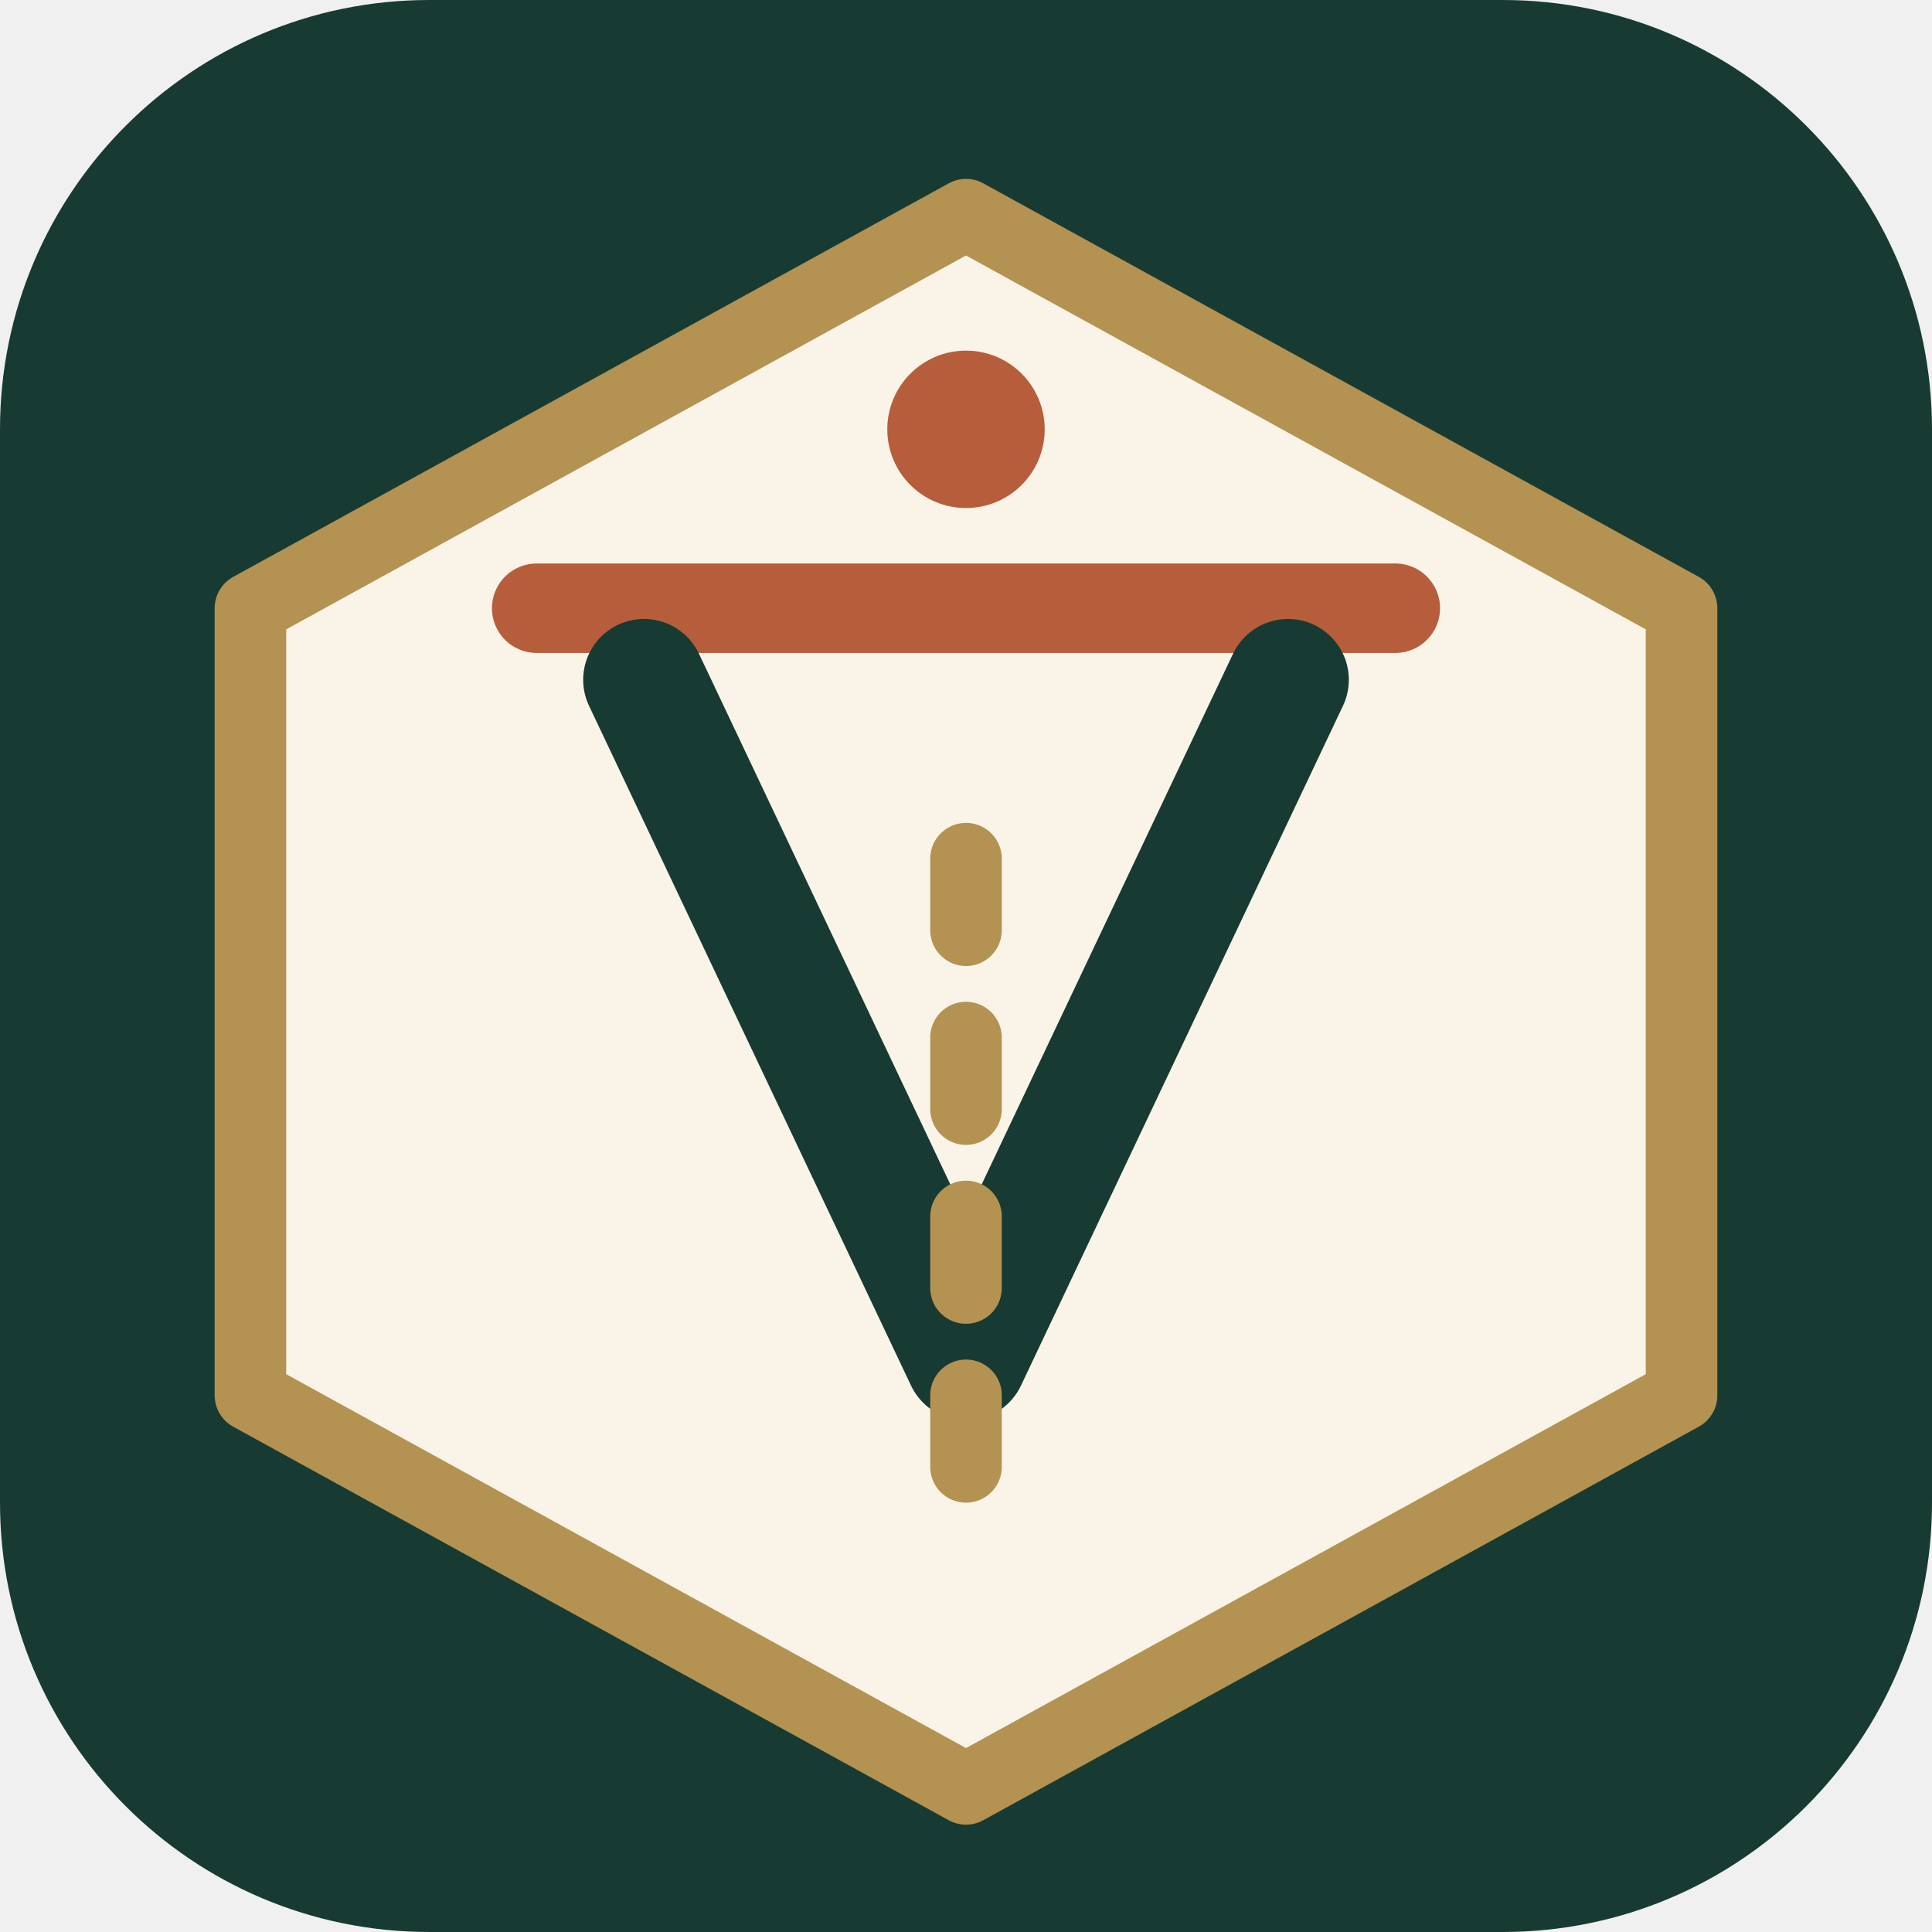
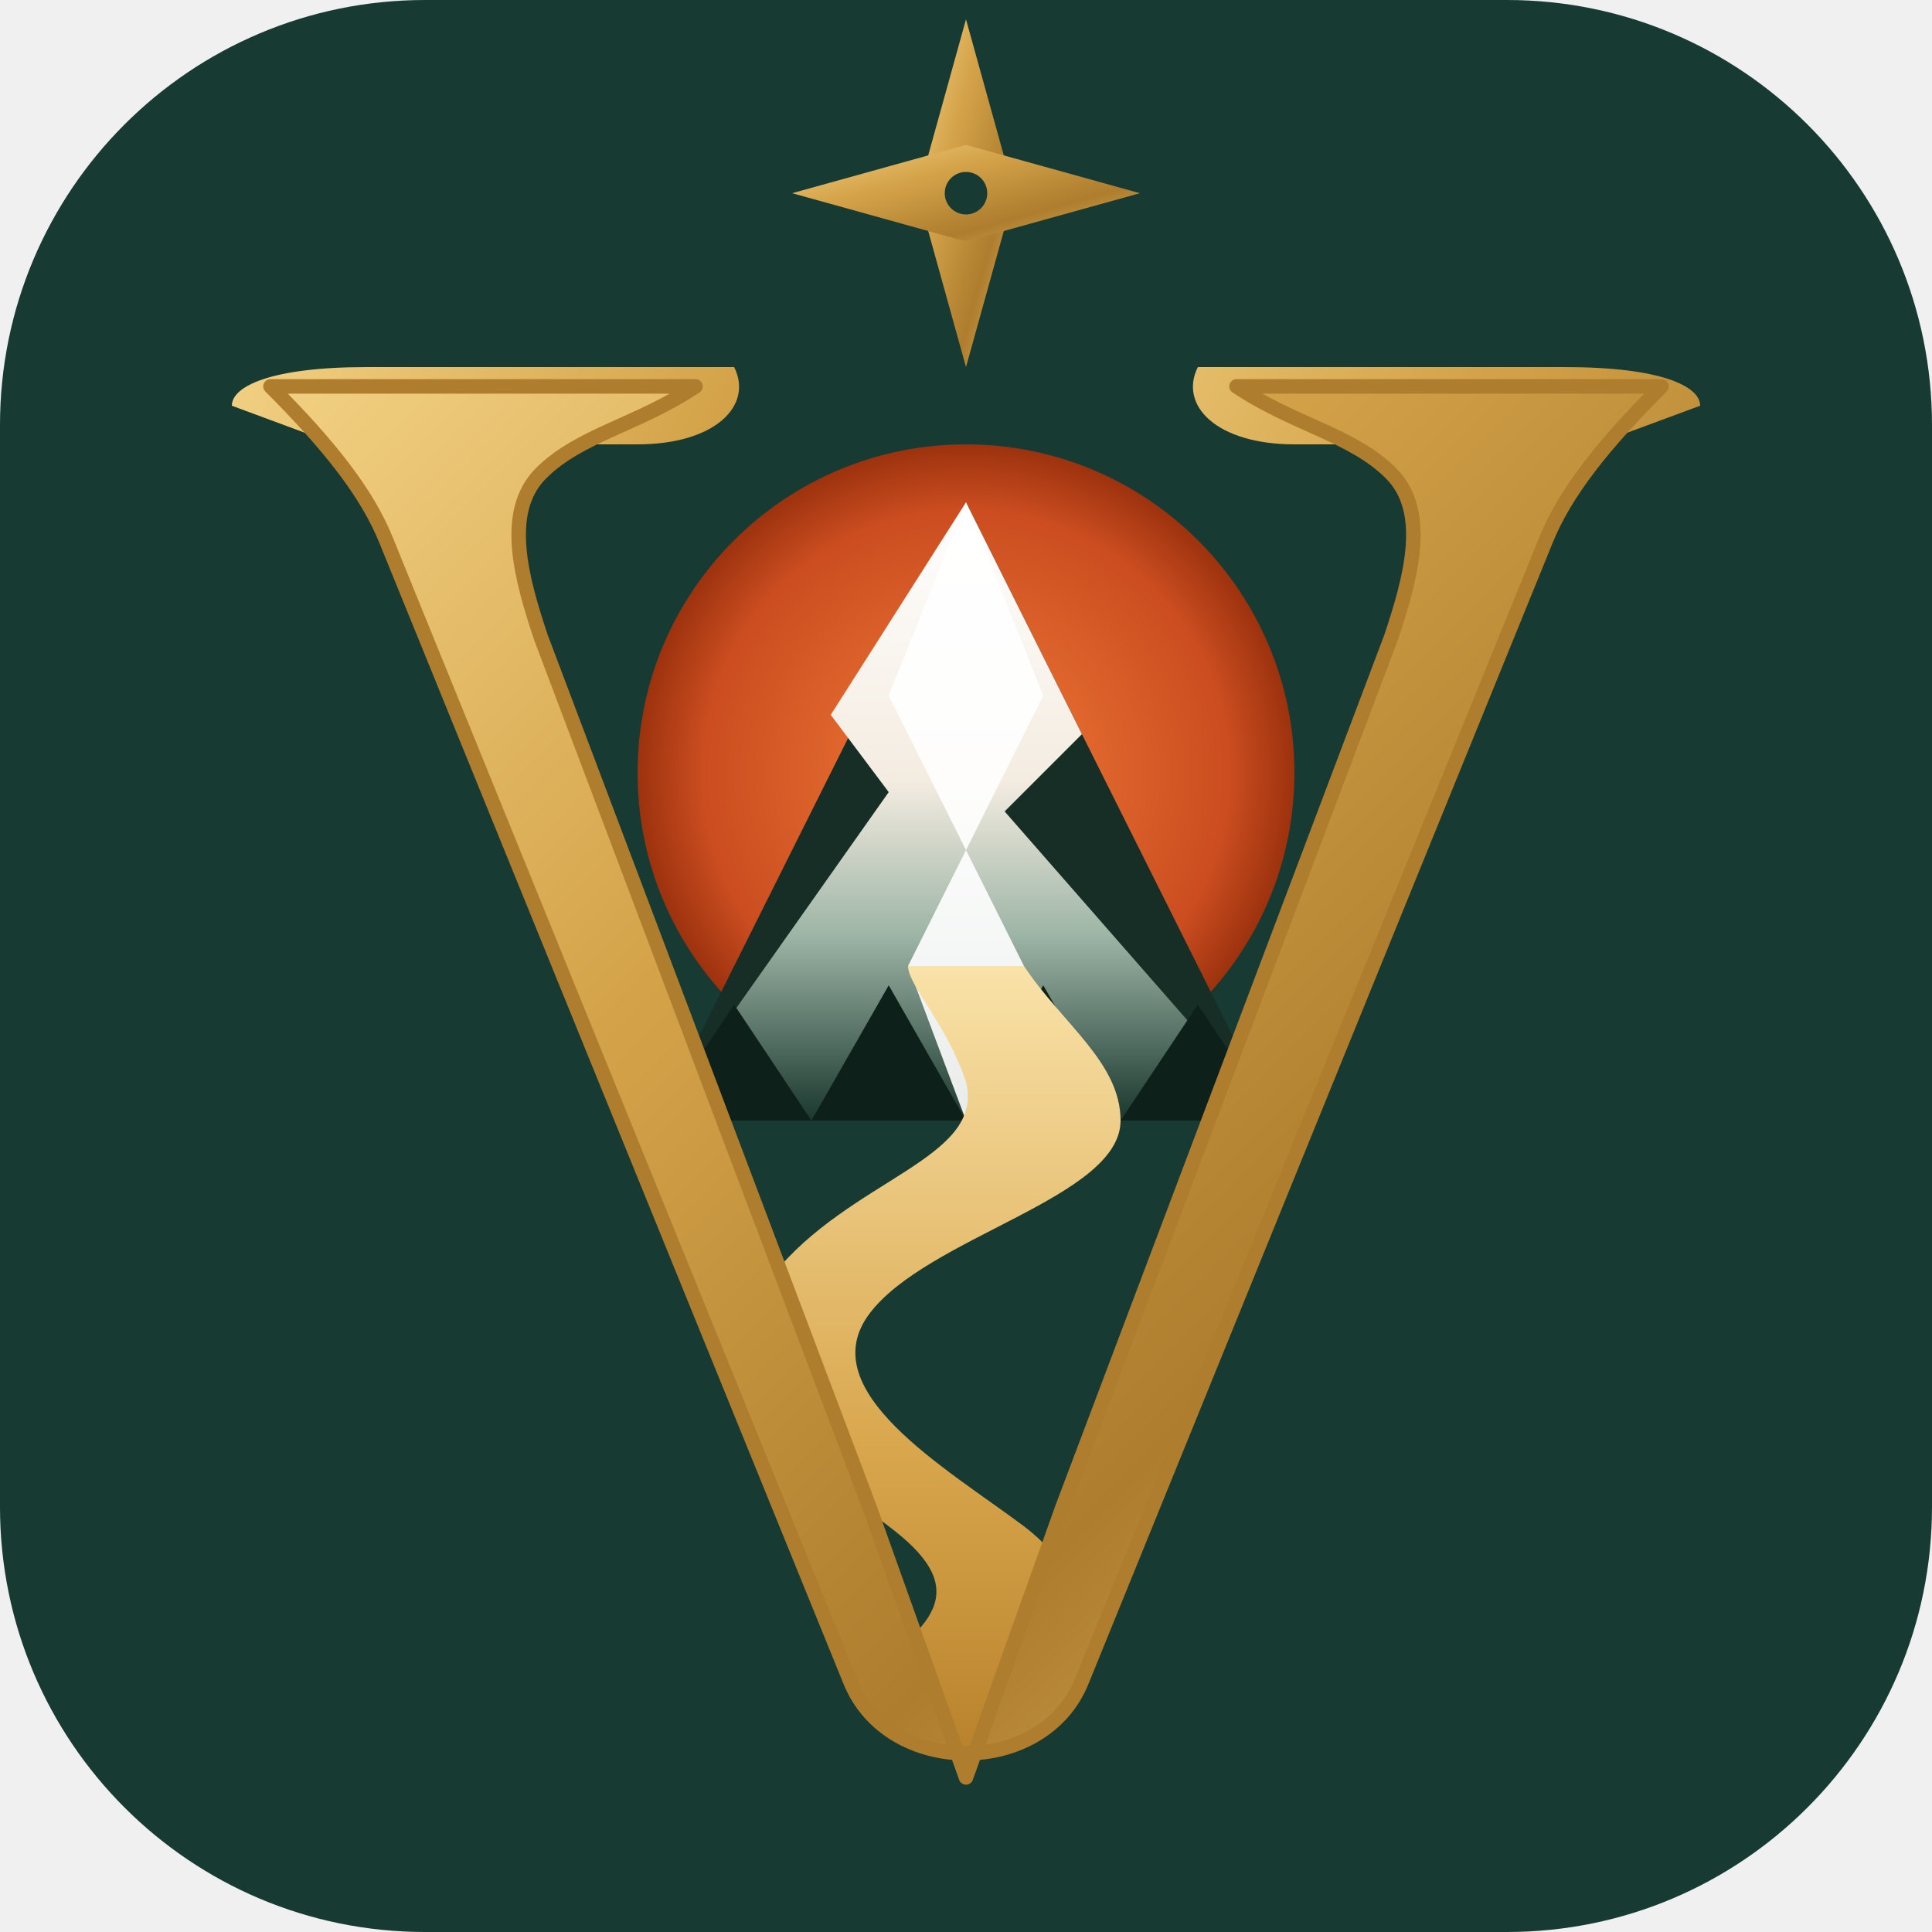
- <svg xmlns="http://www.w3.org/2000/svg" viewBox="0 0 54 54" fill="none">
-   <rect width="54" height="54" rx="12" fill="#173B32" />
-   <polygon points="27,6 47,17 47,39 27,50 7,39 7,17" fill="#FAF4E8" stroke="#B49252" stroke-width="2" stroke-linejoin="round" />
-   <line x1="15" y1="17" x2="39" y2="17" stroke="#B65E3C" stroke-width="2.5" stroke-linecap="round" />
-   <path d="M18 19L27 38L36 19" stroke="#173B32" stroke-width="3.4" stroke-linecap="round" stroke-linejoin="round" />
-   <path d="M27 24V43" stroke="#B49252" stroke-width="2" stroke-dasharray="2 3" stroke-linecap="round" />
-   <circle cx="27" cy="12" r="2.2" fill="#B65E3C" />
+ <svg xmlns="http://www.w3.org/2000/svg" viewBox="0 0 100 100" fill="none">
+   <rect width="100" height="100" rx="22" fill="#173B32" />
+   <defs>
+     <linearGradient id="gold-grad" x1="0%" y1="0%" x2="100%" y2="100%">
+       <stop offset="0%" stop-color="#F2D184" />
+       <stop offset="35%" stop-color="#D4A349" />
+       <stop offset="70%" stop-color="#AE7D2E" />
+       <stop offset="100%" stop-color="#E2BA68" />
+     </linearGradient>
+     <radialGradient id="sun-grad" cx="50%" cy="50%" r="50%">
+       <stop offset="0%" stop-color="#F17C38" />
+       <stop offset="80%" stop-color="#CB4D20" />
+       <stop offset="100%" stop-color="#9C320E" />
+     </radialGradient>
+     <linearGradient id="snow-grad" x1="0%" y1="0%" x2="0%" y2="100%">
+       <stop offset="0%" stop-color="#FFFFFF" />
+       <stop offset="45%" stop-color="#F4ECE1" />
+       <stop offset="70%" stop-color="#9DB5A6" />
+       <stop offset="100%" stop-color="#1B382F" />
+     </linearGradient>
+     <linearGradient id="path-grad" x1="0%" y1="0%" x2="0%" y2="100%">
+       <stop offset="0%" stop-color="#F9E2A8" />
+       <stop offset="60%" stop-color="#D9A74E" />
+       <stop offset="100%" stop-color="#B8822B" />
+     </linearGradient>
+   </defs>
+   <g transform="translate(50, 10)">
+     <path d="M0 -9 L2.5 0 L0 9 L-2.5 0 Z" fill="url(#gold-grad)" />
+     <path d="M-9 0 L0 2.5 L9 0 L0 -2.5 Z" fill="url(#gold-grad)" />
+     <circle cx="0" cy="0" r="1.1" fill="#173B32" />
+   </g>
+   <circle cx="50" cy="40" r="17" fill="url(#sun-grad)" />
+   <polygon points="50,26 34,58 66,58" fill="#162E25" />
+   <path d="M50 26 L56 38 L52 42 L66 58 L34 58 L46 41 L43 37 Z" fill="url(#snow-grad)" />
+   <path d="M50 26 L54 36 L50 44 L53 50 L50 58 L47 50 L50 44 L46 36 Z" fill="#FFFFFF" opacity="0.9" />
+   <path d="M34 58 L38 52 L42 58 L46 51 L50 58 L54 51 L58 58 L62 52 L66 58 Z" fill="#0D201A" />
+   <path d="M53 50 C55 53 58 55 58 58 C58 62 48 64 45 68 C42 72 49 76 53 79 C57 82 56 86 50 91 L44 87 C49 84 50 82 46 79 C42 76 36 71 40 66 C44 61 51 60 50 56 C49 53 47 51 47 50 Z" fill="url(#path-grad)" />
+   <path d="M12 21 C12 20 14 19 19 19 L38 19 C39 21 37 23 33 23 L28 23 C26 23 25 24 25.5 26 L45 77 L50 91 L50 91 L45 77 L25.5 26 Z" fill="url(#gold-grad)" />
+   <path d="M88 21 C88 20 86 19 81 19 L62 19 C61 21 63 23 67 23 L72 23 C74 23 75 24 74.5 26 L55 77 L50 91 L55 77 L74.5 26 Z" fill="url(#gold-grad)" />
+   <path d="M14 20 H36 C33 22 30 22.5 28 24.5 C26 26.5 27 30 28 33 L45 78 L50 92 L55 78 L72 33 C73 30 74 26.5 72 24.5 C70 22.5 67 22 64 20 H86 C83 23 81 25.5 80 28 L56 87 C54 92 46 92 44 87 L20 28 C19 25.5 17 23 14 20 Z" fill="url(#gold-grad)" stroke="#AE7D2E" stroke-width="0.75" stroke-linejoin="round" />
</svg>
